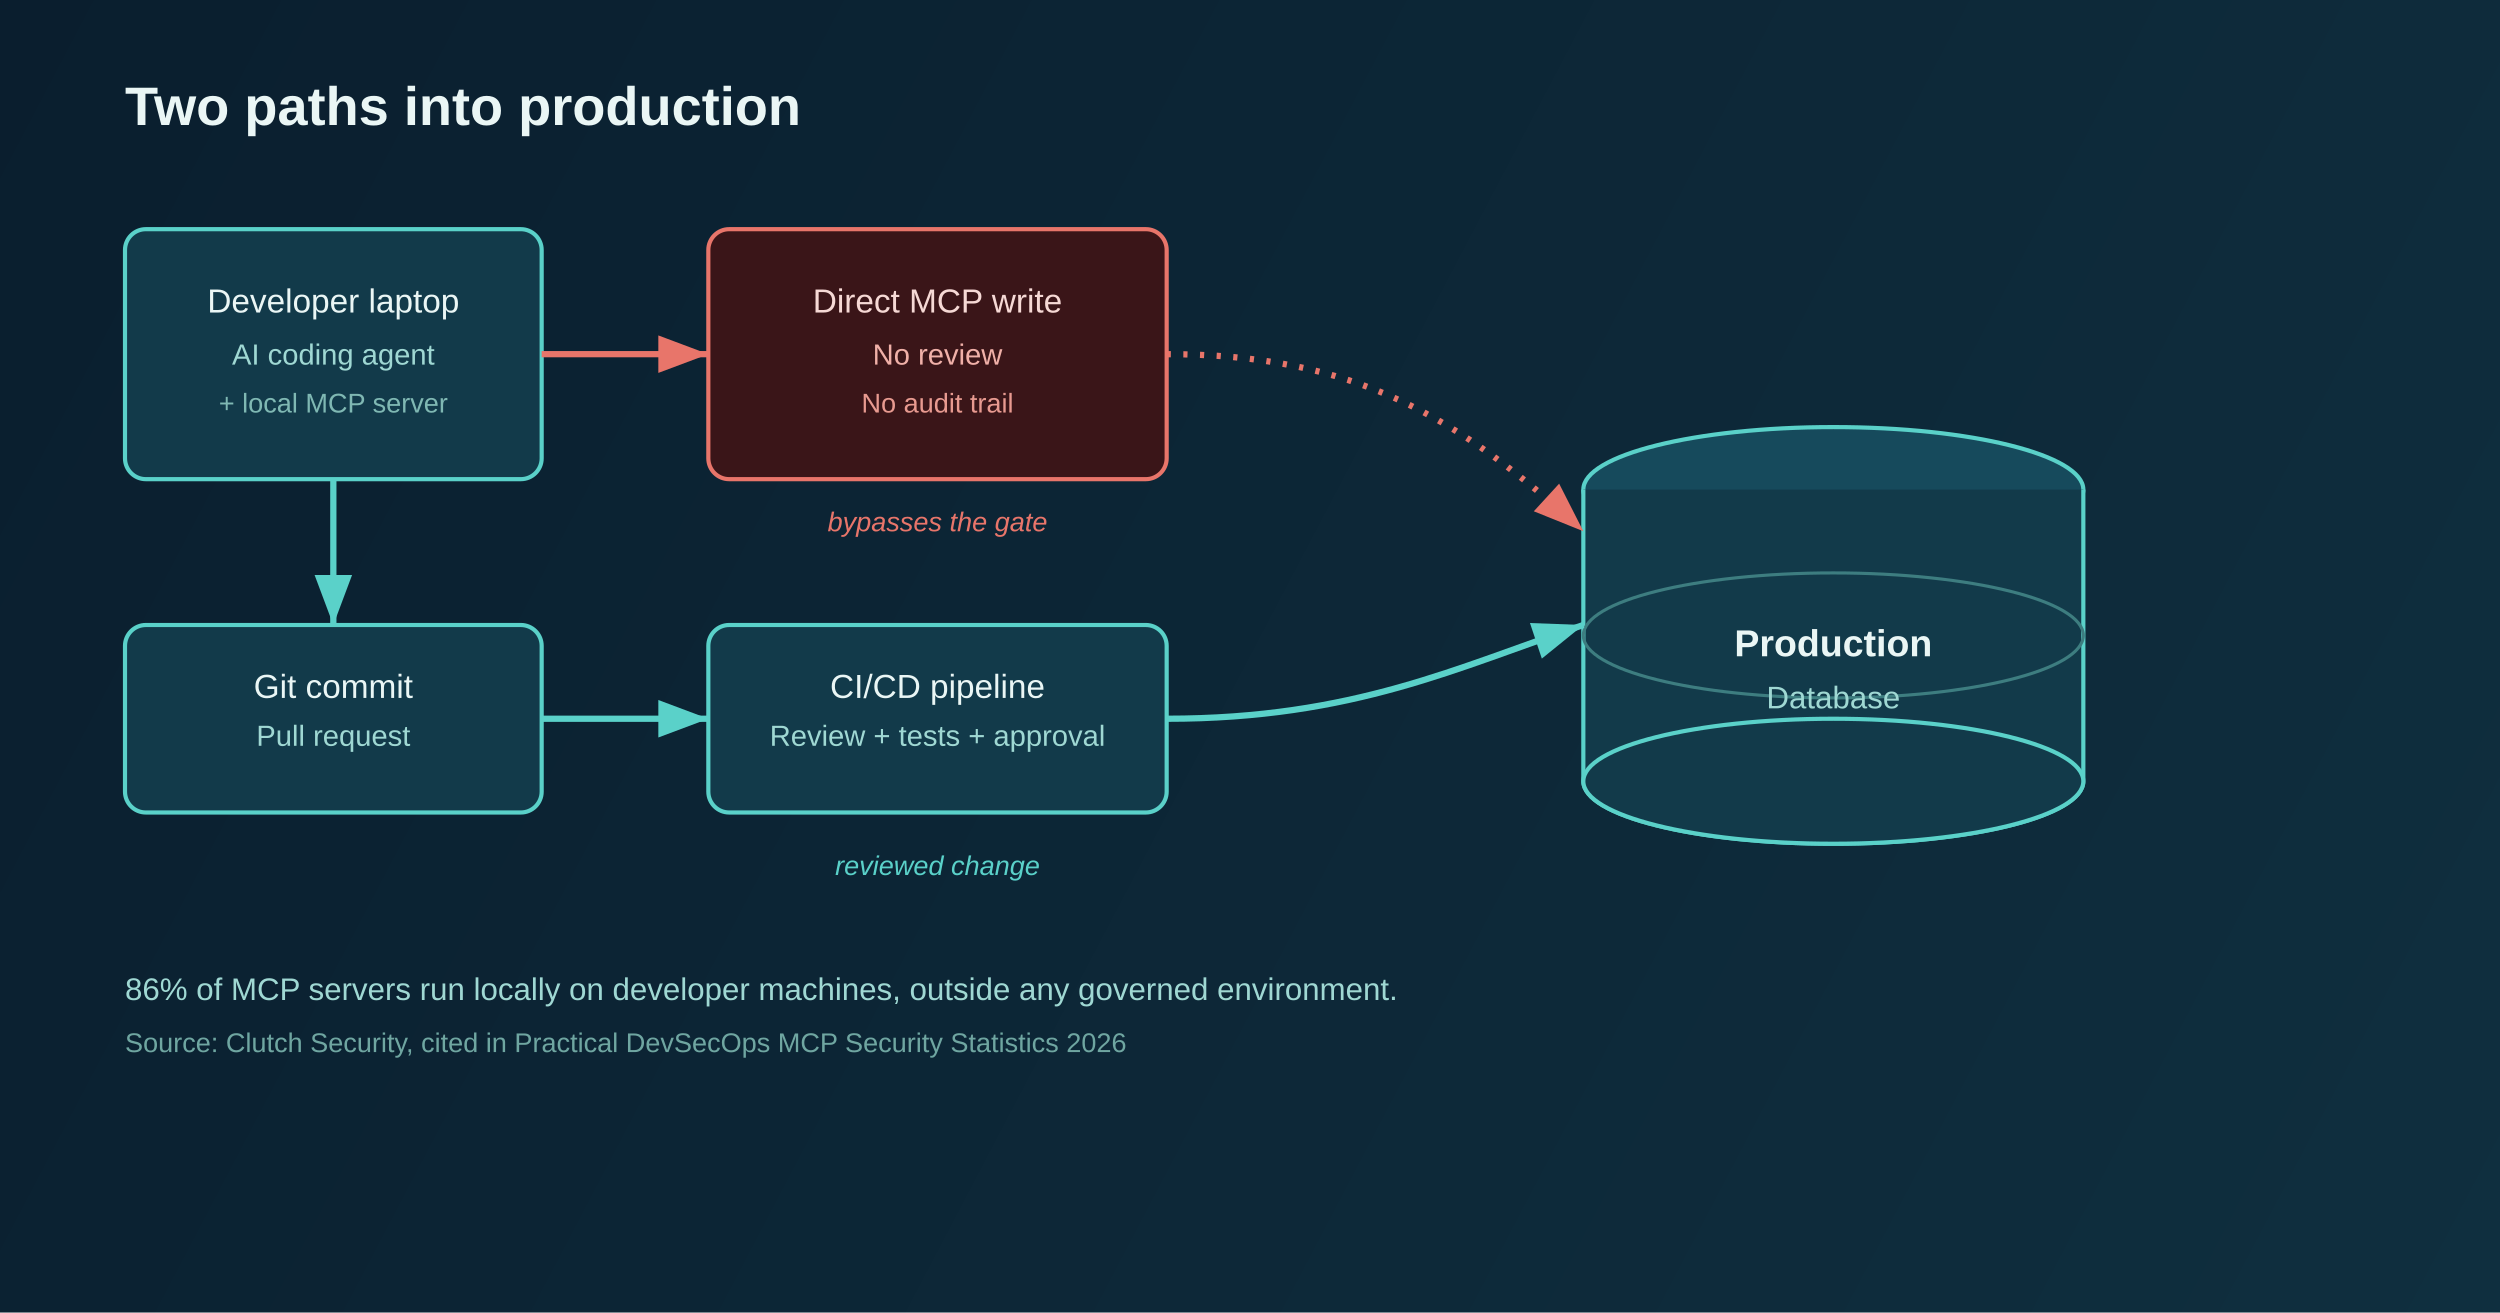
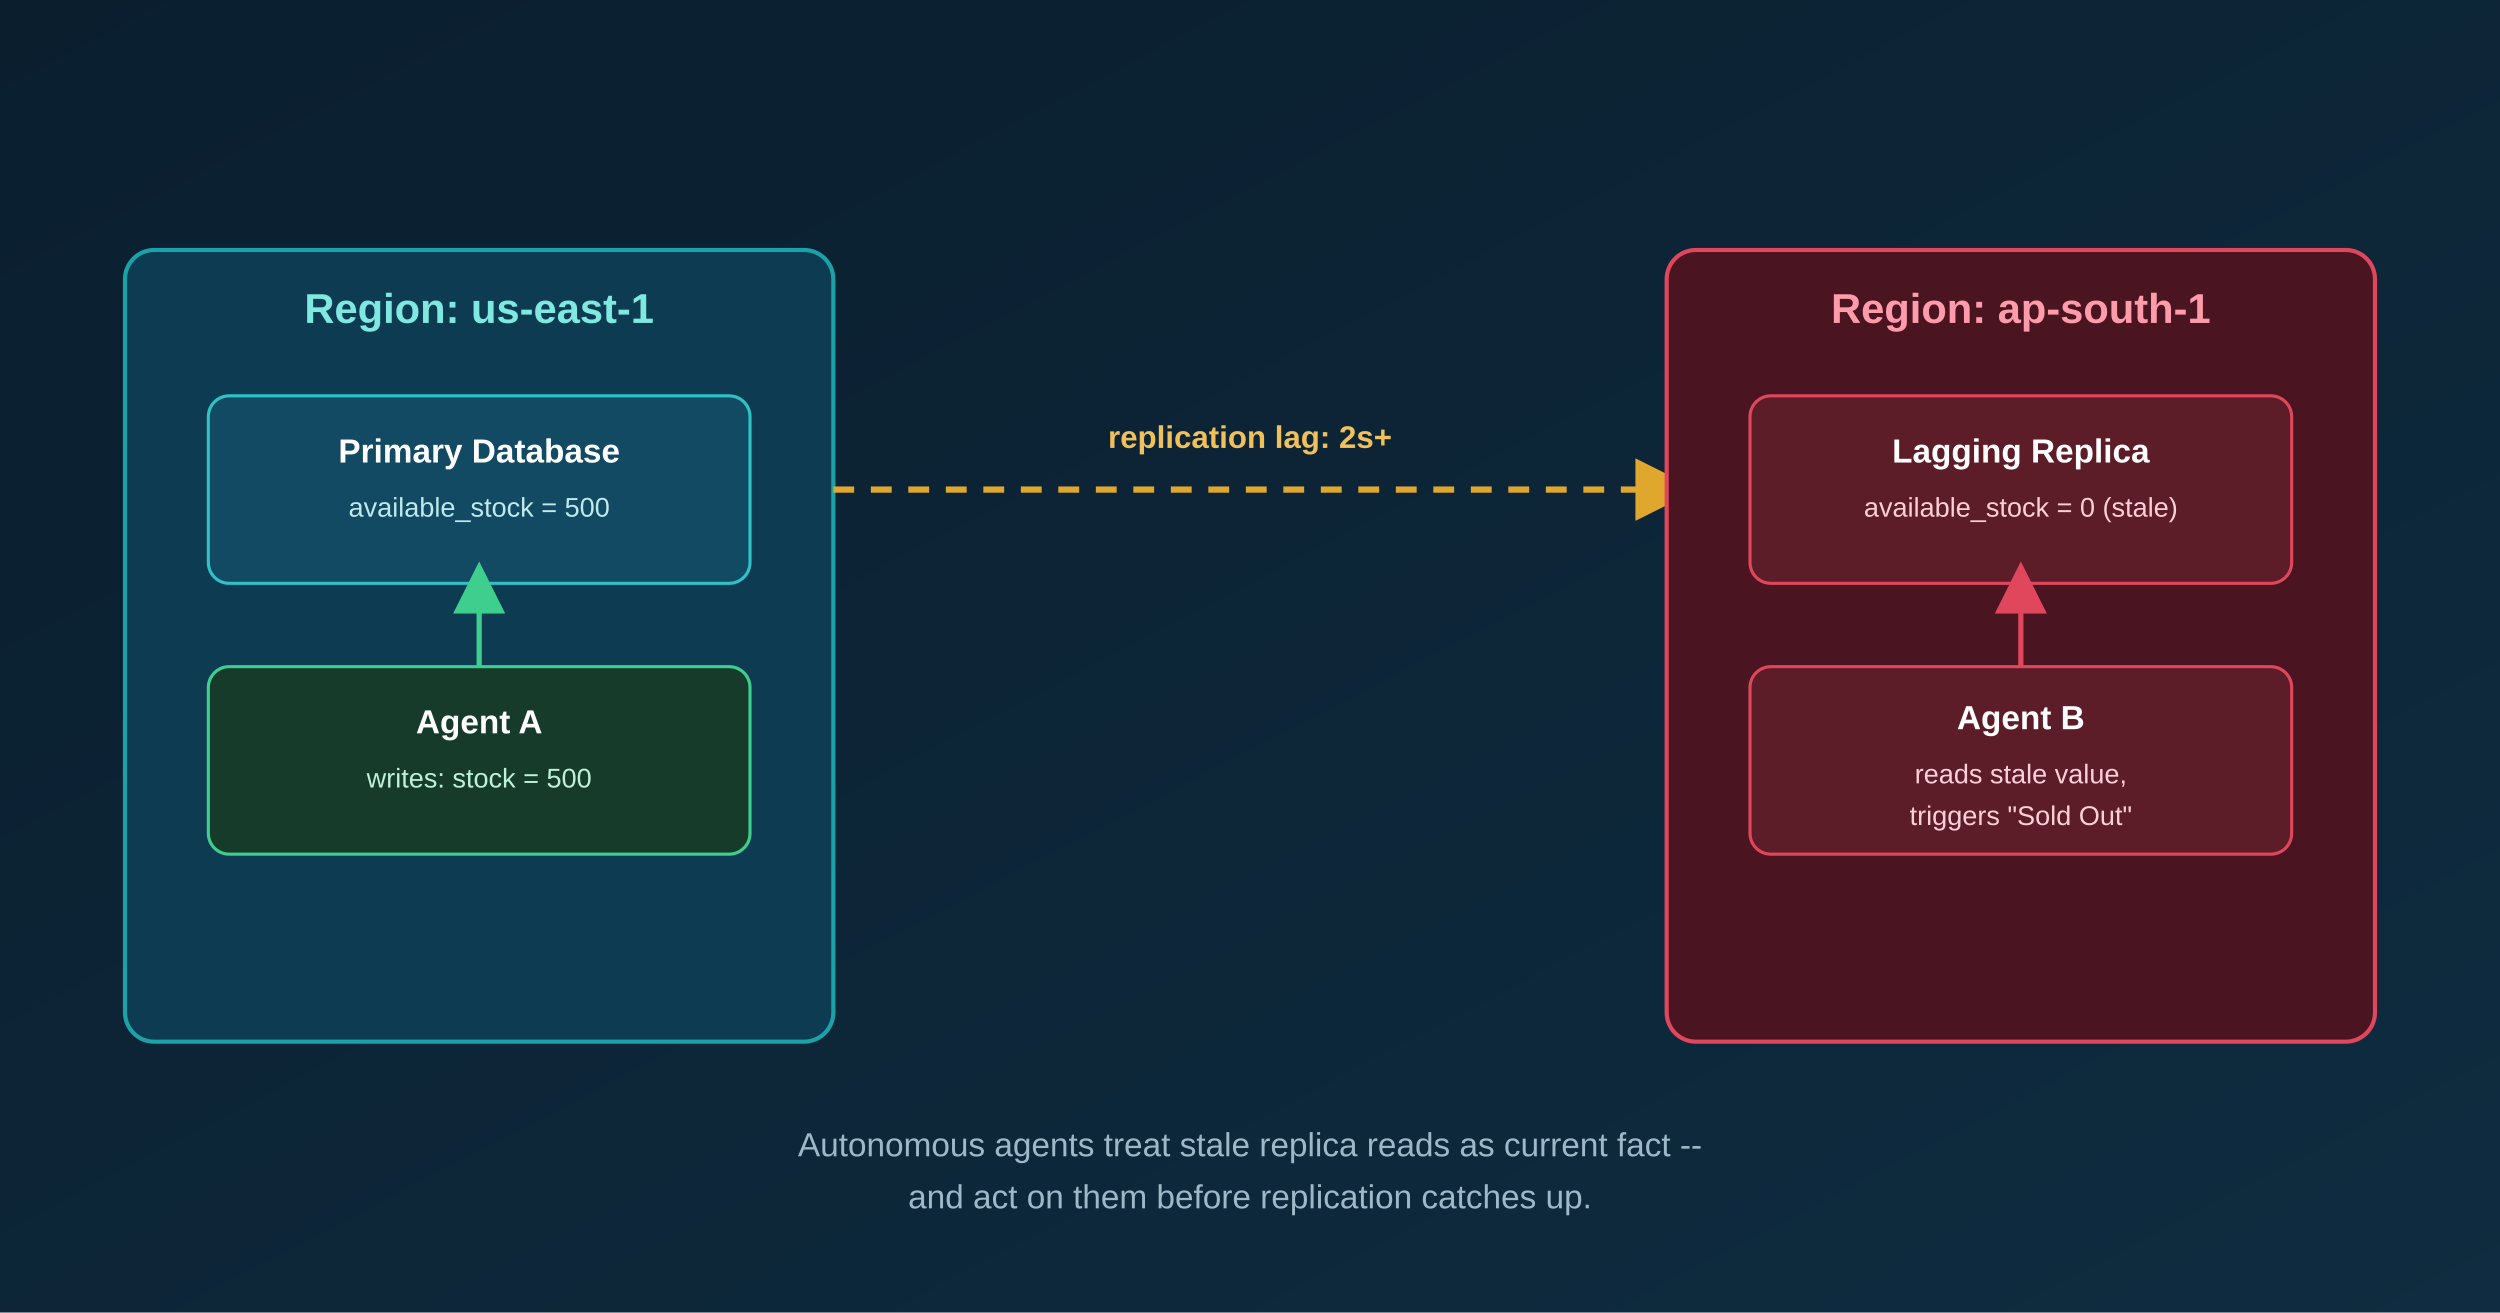
<svg xmlns="http://www.w3.org/2000/svg" viewBox="0 0 1200 630">
  <defs>
-     <linearGradient id="bg" x1="0" y1="0" x2="1200" y2="630" gradientUnits="userSpaceOnUse">
-       <stop offset="0" stop-color="#0a1e2e" />
-       <stop offset="1" stop-color="#0f2f3f" />
+     <linearGradient id="bg" x1="0" y1="0" x2="1" y2="1">
+       <stop offset="0%" stop-color="#0a1e2e" />
+       <stop offset="100%" stop-color="#0f2c40" />
    </linearGradient>
-     <marker id="arrow" markerWidth="10" markerHeight="10" refX="8" refY="3" orient="auto" markerUnits="strokeWidth">
-       <path d="M0,0 L8,3 L0,6 Z" fill="#5ad1c9" />
+   </defs>
+   <rect width="1200" height="630" fill="url(#bg)" />
+   <rect x="60" y="120" width="340" height="380" rx="14" fill="#0d3b52" stroke="#1ba1a8" stroke-width="2" />
+   <text x="230" y="155" text-anchor="middle" fill="#7fe8e0" font-family="Arial, sans-serif" font-size="20" font-weight="bold">Region: us-east-1</text>
+   <rect x="100" y="190" width="260" height="90" rx="10" fill="#124a63" stroke="#2fc2c7" stroke-width="1.5" />
+   <text x="230" y="222" text-anchor="middle" fill="#ffffff" font-family="Arial, sans-serif" font-size="16" font-weight="bold">Primary Database</text>
+   <text x="230" y="248" text-anchor="middle" fill="#bfe9ec" font-family="Arial, sans-serif" font-size="13">available_stock = 500</text>
+   <rect x="100" y="320" width="260" height="90" rx="10" fill="#173b2b" stroke="#3ecf8e" stroke-width="1.5" />
+   <text x="230" y="352" text-anchor="middle" fill="#ffffff" font-family="Arial, sans-serif" font-size="16" font-weight="bold">Agent A</text>
+   <text x="230" y="378" text-anchor="middle" fill="#bdf2d6" font-family="Arial, sans-serif" font-size="13">writes: stock = 500</text>
+   <line x1="230" y1="320" x2="230" y2="282" stroke="#3ecf8e" stroke-width="2.5" marker-end="url(#arrow)" />
+   <line x1="400" y1="235" x2="800" y2="235" stroke="#e0a72e" stroke-width="3" stroke-dasharray="10,8" marker-end="url(#arrowY)" />
+   <text x="600" y="215" text-anchor="middle" fill="#f0c05a" font-family="Arial, sans-serif" font-size="15" font-weight="bold">replication lag: 2s+</text>
+   <rect x="800" y="120" width="340" height="380" rx="14" fill="#4a1520" stroke="#e0475c" stroke-width="2" />
+   <text x="970" y="155" text-anchor="middle" fill="#ff9baa" font-family="Arial, sans-serif" font-size="20" font-weight="bold">Region: ap-south-1</text>
+   <rect x="840" y="190" width="260" height="90" rx="10" fill="#5c1c28" stroke="#e0475c" stroke-width="1.5" />
+   <text x="970" y="222" text-anchor="middle" fill="#ffffff" font-family="Arial, sans-serif" font-size="16" font-weight="bold">Lagging Replica</text>
+   <text x="970" y="248" text-anchor="middle" fill="#ffd0d8" font-family="Arial, sans-serif" font-size="13">available_stock = 0 (stale)</text>
+   <rect x="840" y="320" width="260" height="90" rx="10" fill="#5c1c28" stroke="#e0475c" stroke-width="1.5" />
+   <text x="970" y="350" text-anchor="middle" fill="#ffffff" font-family="Arial, sans-serif" font-size="16" font-weight="bold">Agent B</text>
+   <text x="970" y="376" text-anchor="middle" fill="#ffd0d8" font-family="Arial, sans-serif" font-size="13">reads stale value,</text>
+   <text x="970" y="396" text-anchor="middle" fill="#ffd0d8" font-family="Arial, sans-serif" font-size="13">triggers "Sold Out"</text>
+   <line x1="970" y1="320" x2="970" y2="282" stroke="#e0475c" stroke-width="2.5" marker-end="url(#arrowR)" />
+   <defs>
+     <marker id="arrow" markerWidth="10" markerHeight="10" refX="5" refY="5" orient="auto">
+       <path d="M0,0 L10,5 L0,10 Z" fill="#3ecf8e" />
    </marker>
-     <marker id="arrowRed" markerWidth="10" markerHeight="10" refX="8" refY="3" orient="auto" markerUnits="strokeWidth">
-       <path d="M0,0 L8,3 L0,6 Z" fill="#e8756a" />
+     <marker id="arrowY" markerWidth="10" markerHeight="10" refX="5" refY="5" orient="auto">
+       <path d="M0,0 L10,5 L0,10 Z" fill="#e0a72e" />
+     </marker>
+     <marker id="arrowR" markerWidth="10" markerHeight="10" refX="5" refY="5" orient="auto">
+       <path d="M0,0 L10,5 L0,10 Z" fill="#e0475c" />
    </marker>
  </defs>
-   <rect width="1200" height="630" fill="url(#bg)" />
-   <text x="60" y="60" font-family="Arial, sans-serif" font-size="26" font-weight="bold" fill="#eaf6f5">Two paths into production</text>
-   <rect x="60" y="110" width="200" height="120" rx="10" fill="#123a4a" stroke="#5ad1c9" stroke-width="2" />
-   <text x="160" y="150" text-anchor="middle" font-family="Arial, sans-serif" font-size="16" fill="#eaf6f5">Developer laptop</text>
-   <text x="160" y="175" text-anchor="middle" font-family="Arial, sans-serif" font-size="14" fill="#9fd8d3">AI coding agent</text>
-   <text x="160" y="198" text-anchor="middle" font-family="Arial, sans-serif" font-size="13" fill="#7fb8b3">+ local MCP server</text>
-   <rect x="60" y="300" width="200" height="90" rx="10" fill="#123a4a" stroke="#5ad1c9" stroke-width="2" />
-   <text x="160" y="335" text-anchor="middle" font-family="Arial, sans-serif" font-size="16" fill="#eaf6f5">Git commit</text>
-   <text x="160" y="358" text-anchor="middle" font-family="Arial, sans-serif" font-size="14" fill="#9fd8d3">Pull request</text>
-   <rect x="340" y="300" width="220" height="90" rx="10" fill="#123a4a" stroke="#5ad1c9" stroke-width="2" />
-   <text x="450" y="335" text-anchor="middle" font-family="Arial, sans-serif" font-size="16" fill="#eaf6f5">CI/CD pipeline</text>
-   <text x="450" y="358" text-anchor="middle" font-family="Arial, sans-serif" font-size="14" fill="#9fd8d3">Review + tests + approval</text>
-   <rect x="340" y="110" width="220" height="120" rx="10" fill="#3a1518" stroke="#e8756a" stroke-width="2" />
-   <text x="450" y="150" text-anchor="middle" font-family="Arial, sans-serif" font-size="16" fill="#f6d9d5">Direct MCP write</text>
-   <text x="450" y="175" text-anchor="middle" font-family="Arial, sans-serif" font-size="14" fill="#f0b0a8">No review</text>
-   <text x="450" y="198" text-anchor="middle" font-family="Arial, sans-serif" font-size="13" fill="#e89a90">No audit trail</text>
-   <g transform="translate(700,235)">
-     <ellipse cx="180" cy="0" rx="120" ry="30" fill="#164a5c" stroke="#5ad1c9" stroke-width="2" />
-     <path d="M60,0 L60,140 A120,30 0 0,0 300,140 L300,0" fill="#123a4a" stroke="#5ad1c9" stroke-width="2" />
-     <ellipse cx="180" cy="140" rx="120" ry="30" fill="#123a4a" stroke="#5ad1c9" stroke-width="2" />
-     <ellipse cx="180" cy="70" rx="120" ry="30" fill="none" stroke="#3d7d80" stroke-width="1.5" />
-     <text x="180" y="80" text-anchor="middle" font-family="Arial, sans-serif" font-size="18" font-weight="bold" fill="#eaf6f5">Production</text>
-     <text x="180" y="105" text-anchor="middle" font-family="Arial, sans-serif" font-size="15" fill="#9fd8d3">Database</text>
-   </g>
-   <path d="M260,170 L340,170" stroke="#e8756a" stroke-width="3" fill="none" marker-end="url(#arrowRed)" />
-   <path d="M560,170 C 650,170 700,200 760,255" stroke="#e8756a" stroke-width="3" fill="none" marker-end="url(#arrowRed)" stroke-dasharray="2,6" />
-   <path d="M160,230 L160,300" stroke="#5ad1c9" stroke-width="3" fill="none" marker-end="url(#arrow)" />
-   <path d="M260,345 L340,345" stroke="#5ad1c9" stroke-width="3" fill="none" marker-end="url(#arrow)" />
-   <path d="M560,345 C 650,345 700,320 760,300" stroke="#5ad1c9" stroke-width="3" fill="none" marker-end="url(#arrow)" />
-   <text x="450" y="255" text-anchor="middle" font-family="Arial, sans-serif" font-size="13" font-style="italic" fill="#e8756a">bypasses the gate</text>
-   <text x="450" y="420" text-anchor="middle" font-family="Arial, sans-serif" font-size="13" font-style="italic" fill="#5ad1c9">reviewed change</text>
-   <text x="60" y="480" font-family="Arial, sans-serif" font-size="15" fill="#9fd8d3">86% of MCP servers run locally on developer machines, outside any governed environment.</text>
-   <text x="60" y="505" font-family="Arial, sans-serif" font-size="13" fill="#6fa6a1">Source: Clutch Security, cited in Practical DevSecOps MCP Security Statistics 2026</text>
+   <text x="600" y="555" text-anchor="middle" fill="#9fb8c8" font-family="Arial, sans-serif" font-size="16">Autonomous agents treat stale replica reads as current fact --</text>
+   <text x="600" y="580" text-anchor="middle" fill="#9fb8c8" font-family="Arial, sans-serif" font-size="16">and act on them before replication catches up.</text>
</svg>
